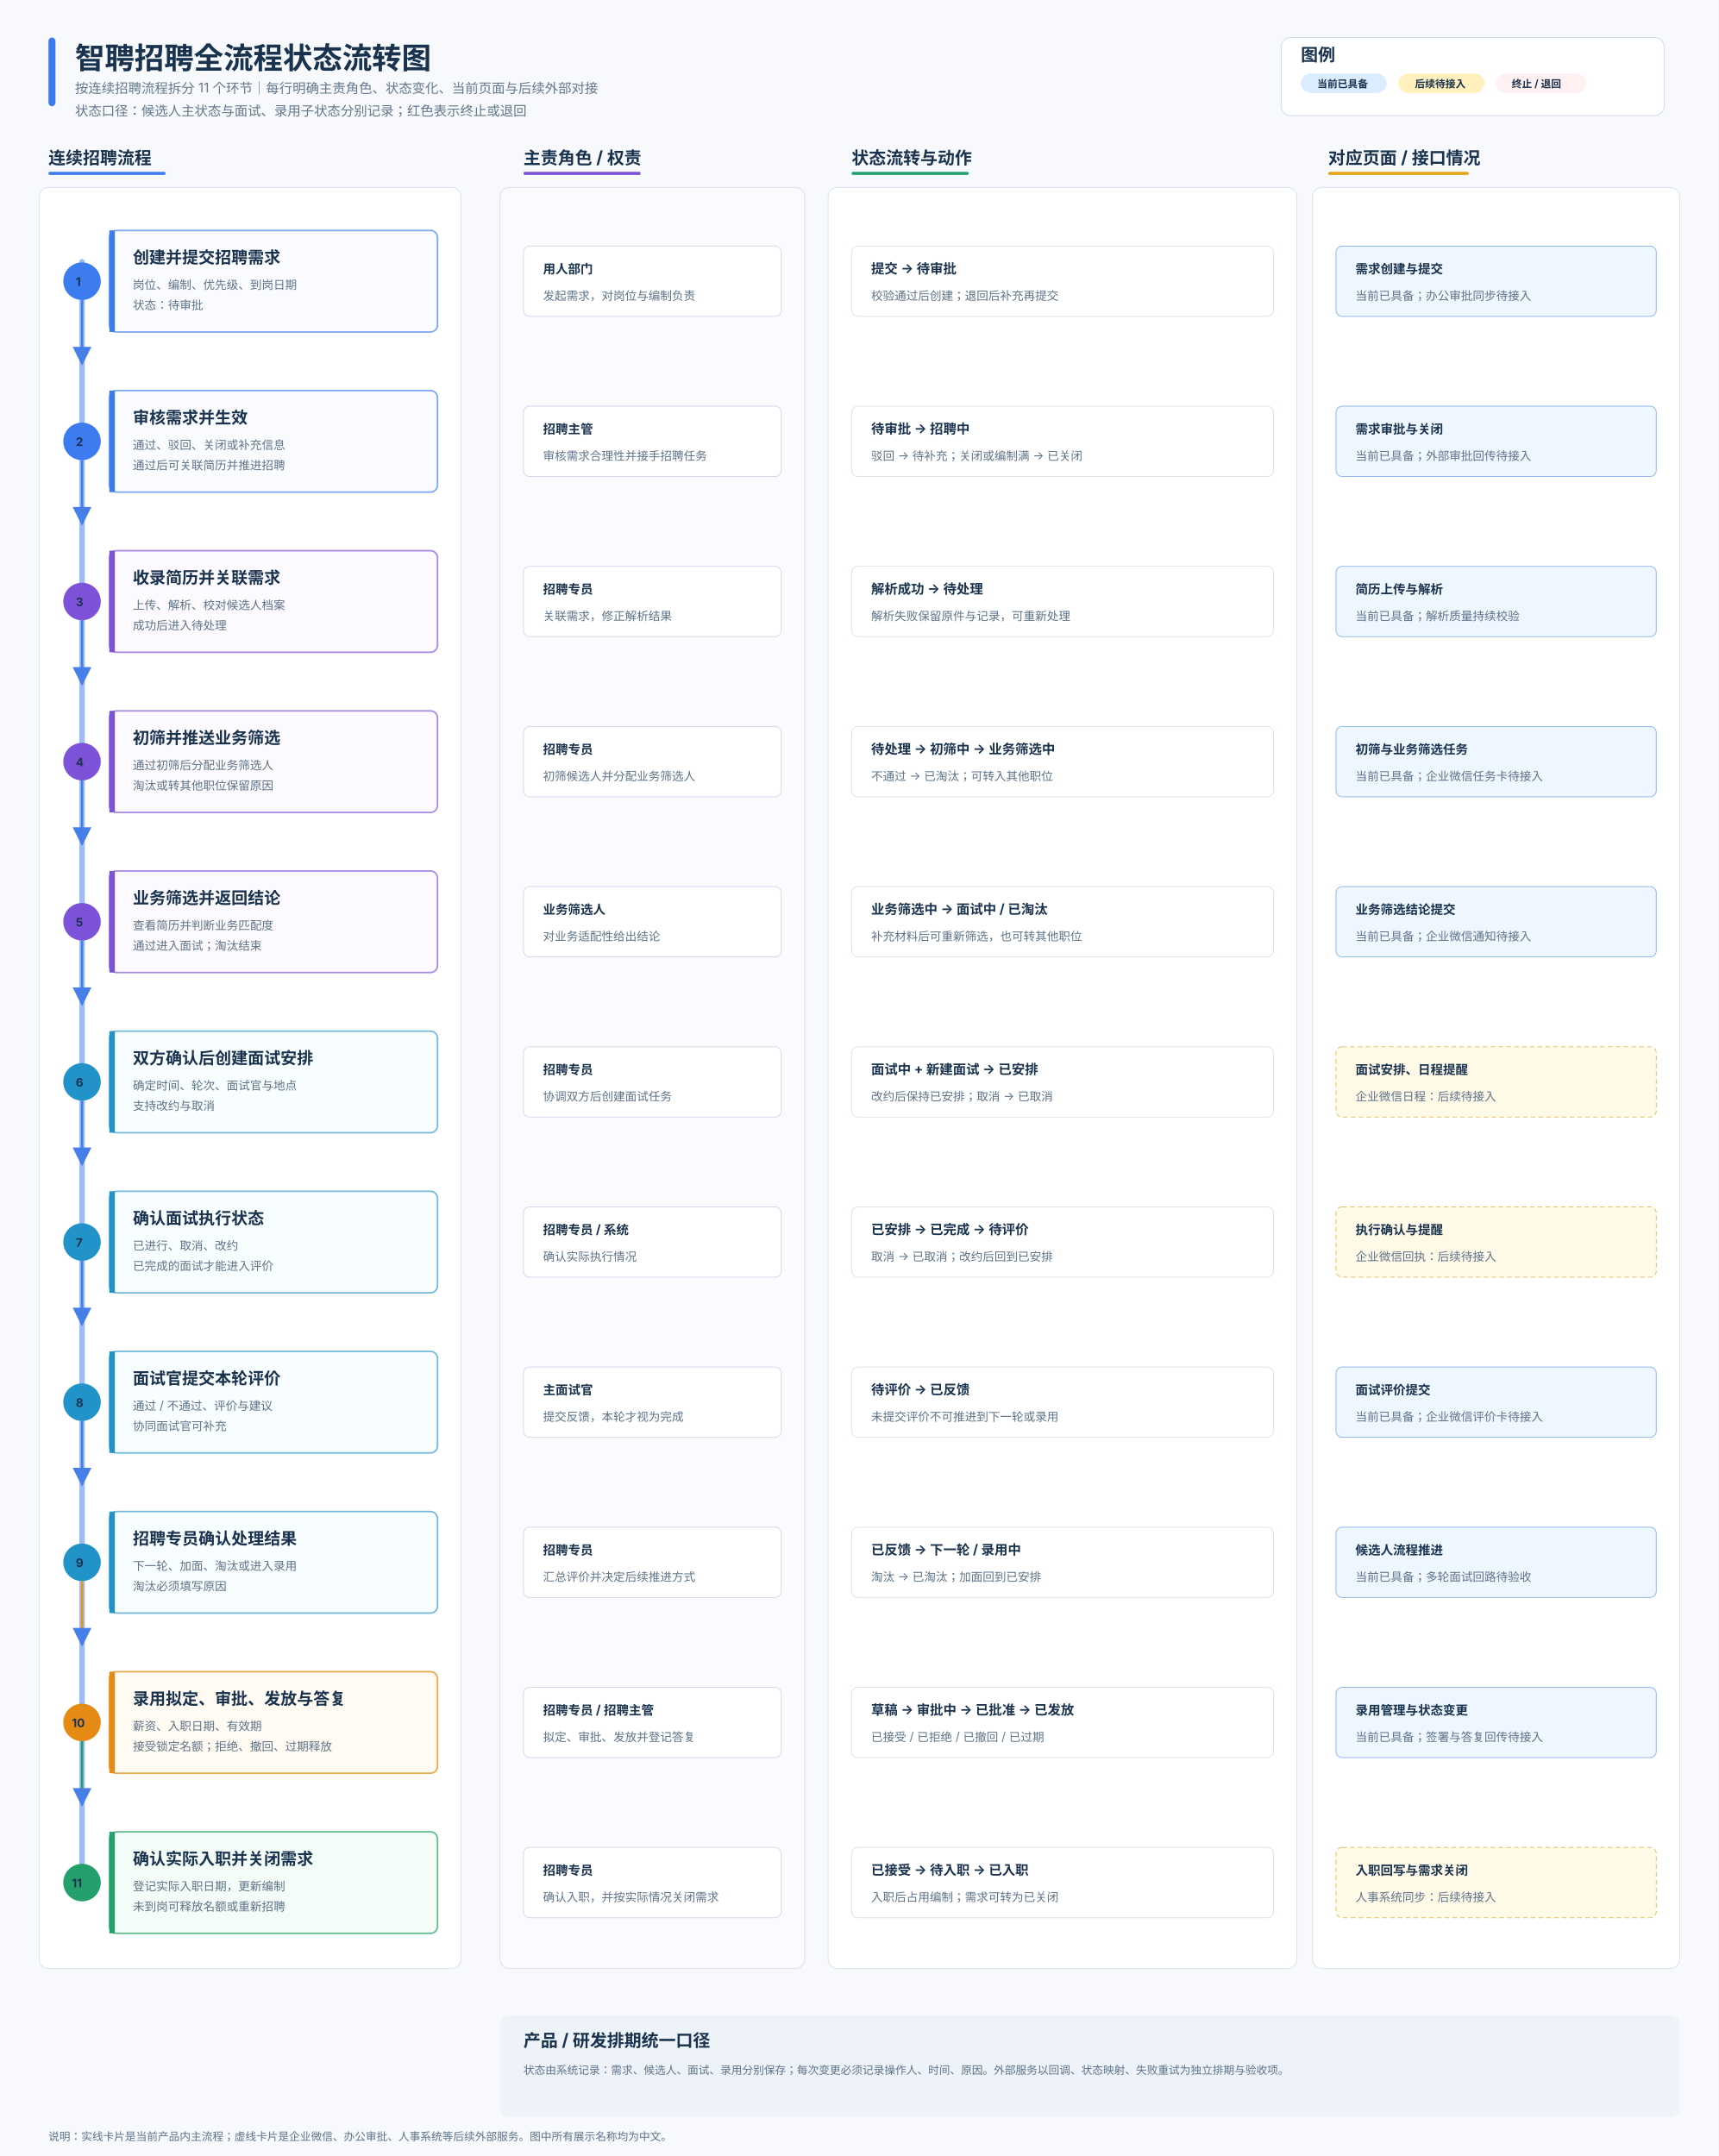
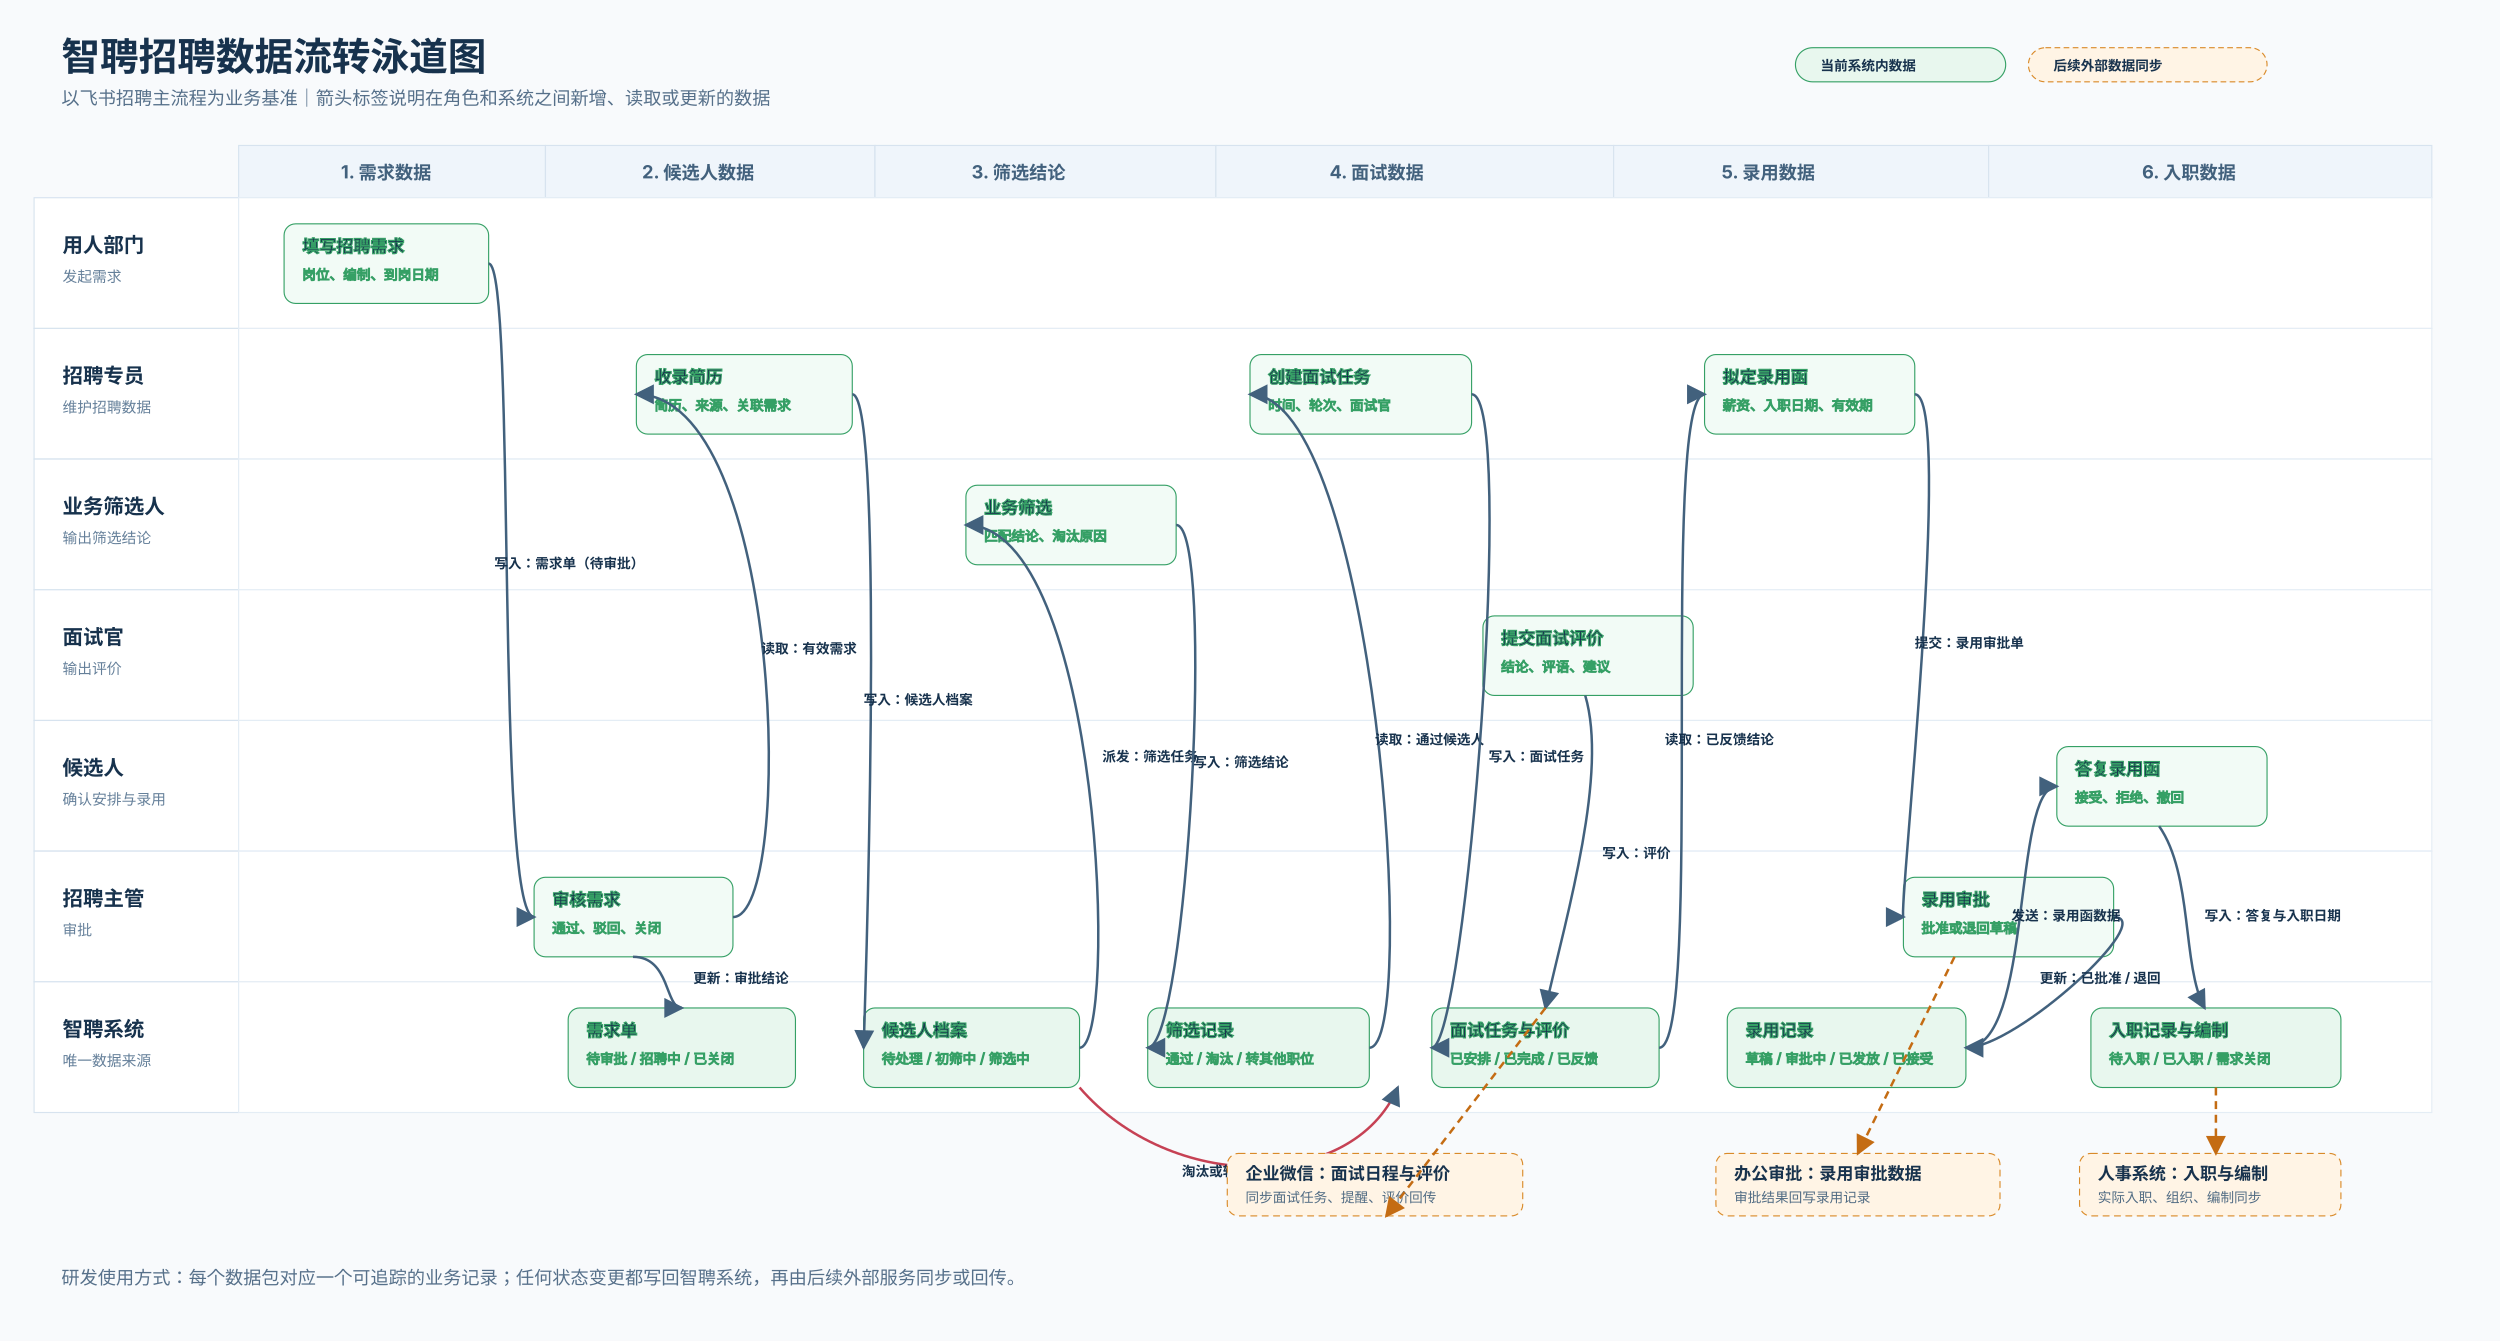
- <svg xmlns="http://www.w3.org/2000/svg" width="2200" height="2760" viewBox="0 0 2200 2760" role="img" aria-labelledby="title desc">
+ <svg xmlns="http://www.w3.org/2000/svg" width="2200" height="1180" viewBox="0 0 2200 1180" role="img" aria-labelledby="title desc">
  <defs>
-     <marker id="a" markerWidth="10" markerHeight="10" refX="7" refY="4" orient="auto">
-       <path d="M0 0L0 8 8 4z" fill="#477fe8" />
+     <marker id="arrow" markerWidth="9" markerHeight="9" refX="7" refY="4" orient="auto">
+       <path d="M0 0L0 8 8 4z" fill="#42617d" />
    </marker>
-     <style>text{font-family:-apple-system,BlinkMacSystemFont,'PingFang SC','Microsoft YaHei',sans-serif;fill:#19324d}.t{font-size:38px;font-weight:700}.s{font-size:17px;fill:#62778c}.h{font-size:22px;font-weight:700}.n{font-size:15px;font-weight:700}.ct{font-size:21px;font-weight:700}.d{font-size:15px;fill:#5d7287}.r{font-size:16px;font-weight:700}.ac{font-size:17px;font-weight:700}.i{font-size:16px;font-weight:700}.tag{font-size:13px;font-weight:700}.f{font-size:14px;fill:#5d7287}</style>
+     <marker id="futureArrow" markerWidth="9" markerHeight="9" refX="7" refY="4" orient="auto">
+       <path d="M0 0L0 8 8 4z" fill="#c46c13" />
+     </marker>
+     <style>text{font-family:-apple-system,BlinkMacSystemFont,'PingFang SC','Microsoft YaHei',sans-serif;fill:#17324d}.title{font-size:34px;font-weight:700}.sub{font-size:16px;fill:#56708a}.phase{font-size:16px;font-weight:700;fill:#42617d}.lane{font-size:18px;font-weight:700}.laneSub{font-size:13px;fill:#65809a}.nodeTitle{font-size:15px;font-weight:700}.nodeData{font-size:12px;fill:#506b83}.packet{font-size:12px;font-weight:700}.edge{fill:none;stroke:#42617d;stroke-width:2.2;marker-end:url(#arrow)}.future{fill:none;stroke:#c46c13;stroke-width:2.2;stroke-dasharray:7 5;marker-end:url(#futureArrow)}.reject{fill:none;stroke:#c64154;stroke-width:2.2;marker-end:url(#arrow)}</style>
  </defs>
-   <rect width="2200" height="2760" fill="#f7f9fc" />
-   <rect x="62" y="48" width="9" height="88" rx="5" fill="#3d7bf0" />
-   <text x="96" y="88" class="t">智聘招聘全流程状态流转图</text>
-   <text x="96" y="119" class="s">按连续招聘流程拆分 11 个环节｜每行明确主责角色、状态变化、当前页面与后续外部对接</text>
-   <text x="96" y="148" class="s">状态口径：候选人主状态与面试、录用子状态分别记录；红色表示终止或退回</text>
-   <rect x="1640" y="48" width="490" height="100" rx="12" fill="#fff" stroke="#ccd9e6" />
-   <text x="1665" y="78" class="h">图例</text>
-   <rect x="1665" y="94" width="110" height="25" rx="13" fill="#dcecff" />
-   <text x="1686" y="112" class="tag" fill="#2865bd">当前已具备</text>
-   <rect x="1790" y="94" width="110" height="25" rx="13" fill="#fff0be" />
-   <text x="1811" y="112" class="tag" fill="#9b6800">后续待接入</text>
-   <rect x="1915" y="94" width="115" height="25" rx="13" fill="#fff0f1" />
-   <text x="1935" y="112" class="tag" fill="#b33949">终止 / 退回</text>
-   <text x="62" y="210" class="h">连续招聘流程</text>
-   <rect x="62" y="220" width="150" height="4" rx="2" fill="#3d7bf0" />
-   <text x="670" y="210" class="h">主责角色 / 权责</text>
-   <rect x="670" y="220" width="150" height="4" rx="2" fill="#7c52d9" />
-   <text x="1090" y="210" class="h">状态流转与动作</text>
-   <rect x="1090" y="220" width="150" height="4" rx="2" fill="#21a170" />
-   <text x="1700" y="210" class="h">对应页面 / 接口情况</text>
-   <rect x="1700" y="220" width="180" height="4" rx="2" fill="#e5a314" />
-   <rect x="50" y="240" width="540" height="2280" rx="12" fill="#fff" stroke="#d5e0ed" />
-   <rect x="640" y="240" width="390" height="2280" rx="12" fill="#fbfaff" stroke="#ddd8ed" />
-   <rect x="1060" y="240" width="600" height="2280" rx="12" fill="#fff" stroke="#d5e0ed" />
-   <rect x="1680" y="240" width="470" height="2280" rx="12" fill="#fff" stroke="#d5e0ed" />
-   <path d="M105 335L105 2390" fill="none" stroke="#9ebdf6" stroke-width="7" stroke-linecap="round" />
-   <g transform="translate(0 0)">
-     <circle cx="105" cy="360" r="24" fill="#3d7bf0" />
-     <text x="97" y="366" class="n" fill="#fff">1</text>
-     <rect x="140" y="295" width="420" height="130" rx="9" fill="#f9fbff" stroke="#7fa7ef" stroke-width="2" />
-     <rect x="140" y="295" width="7" height="130" fill="#3d7bf0" />
-     <text x="170" y="337" class="ct">创建并提交招聘需求</text>
-     <text x="170" y="370" class="d">岗位、编制、优先级、到岗日期</text>
-     <text x="170" y="396" class="d">状态：待审批</text>
-     <rect x="670" y="315" width="330" height="90" rx="8" fill="#fff" stroke="#d8d0eb" />
-     <text x="695" y="350" class="r">用人部门</text>
-     <text x="695" y="384" class="d">发起需求，对岗位与编制负责</text>
-     <rect x="1090" y="315" width="540" height="90" rx="8" fill="#fff" stroke="#d7e1ea" />
-     <text x="1115" y="350" class="ac">提交 → 待审批</text>
-     <text x="1115" y="384" class="d">校验通过后创建；退回后补充再提交</text>
-     <rect x="1710" y="315" width="410" height="90" rx="8" fill="#eef6ff" stroke="#8ab2eb" />
-     <text x="1735" y="350" class="i">需求创建与提交</text>
-     <text x="1735" y="384" class="d">当前已具备；办公审批同步待接入</text>
-     <path d="M105 384L105 465" fill="none" stroke="#477fe8" stroke-width="3" marker-end="url(#a)" />
+   <rect width="2200" height="1180" fill="#f8fafc" />
+   <text x="54" y="62" class="title">智聘招聘数据流转泳道图</text>
+   <text x="54" y="92" class="sub">以飞书招聘主流程为业务基准｜箭头标签说明在角色和系统之间新增、读取或更新的数据</text>
+   <rect x="1580" y="42" width="185" height="30" rx="15" fill="#e8f7ee" stroke="#35a065" />
+   <text x="1602" y="62" class="packet" fill="#17653d">当前系统内数据</text>
+   <rect x="1785" y="42" width="210" height="30" rx="15" fill="#fff4e5" stroke="#d98a29" stroke-dasharray="5 3" />
+   <text x="1807" y="62" class="packet" fill="#9b5811">后续外部数据同步</text>
+   <g fill="#eff5fb" stroke="#d7e3ef">
+     <rect x="210" y="128" width="270" height="46" />
+     <rect x="480" y="128" width="290" height="46" />
+     <rect x="770" y="128" width="300" height="46" />
+     <rect x="1070" y="128" width="350" height="46" />
+     <rect x="1420" y="128" width="330" height="46" />
+     <rect x="1750" y="128" width="390" height="46" />
  </g>
-   <g transform="translate(0 205)">
-     <circle cx="105" cy="360" r="24" fill="#3d7bf0" />
-     <text x="97" y="366" class="n" fill="#fff">2</text>
-     <rect x="140" y="295" width="420" height="130" rx="9" fill="#f9fbff" stroke="#7fa7ef" stroke-width="2" />
-     <rect x="140" y="295" width="7" height="130" fill="#3d7bf0" />
-     <text x="170" y="337" class="ct">审核需求并生效</text>
-     <text x="170" y="370" class="d">通过、驳回、关闭或补充信息</text>
-     <text x="170" y="396" class="d">通过后可关联简历并推进招聘</text>
-     <rect x="670" y="315" width="330" height="90" rx="8" fill="#fff" stroke="#d8d0eb" />
-     <text x="695" y="350" class="r">招聘主管</text>
-     <text x="695" y="384" class="d">审核需求合理性并接手招聘任务</text>
-     <rect x="1090" y="315" width="540" height="90" rx="8" fill="#fff" stroke="#d7e1ea" />
-     <text x="1115" y="350" class="ac">待审批 → 招聘中</text>
-     <text x="1115" y="384" class="d">驳回 → 待补充；关闭或编制满 → 已关闭</text>
-     <rect x="1710" y="315" width="410" height="90" rx="8" fill="#eef6ff" stroke="#8ab2eb" />
-     <text x="1735" y="350" class="i">需求审批与关闭</text>
-     <text x="1735" y="384" class="d">当前已具备；外部审批回传待接入</text>
-     <path d="M105 384L105 465" fill="none" stroke="#477fe8" stroke-width="3" marker-end="url(#a)" />
+   <text x="300" y="157" class="phase">1. 需求数据</text>
+   <text x="565" y="157" class="phase">2. 候选人数据</text>
+   <text x="855" y="157" class="phase">3. 筛选结论</text>
+   <text x="1170" y="157" class="phase">4. 面试数据</text>
+   <text x="1515" y="157" class="phase">5. 录用数据</text>
+   <text x="1885" y="157" class="phase">6. 入职数据</text>
+   <g fill="#fff" stroke="#d7e3ef">
+     <rect x="30" y="174" width="180" height="115" />
+     <rect x="30" y="289" width="180" height="115" />
+     <rect x="30" y="404" width="180" height="115" />
+     <rect x="30" y="519" width="180" height="115" />
+     <rect x="30" y="634" width="180" height="115" />
+     <rect x="30" y="749" width="180" height="115" />
+     <rect x="30" y="864" width="180" height="115" />
  </g>
-   <g transform="translate(0 410)">
-     <circle cx="105" cy="360" r="24" fill="#7c52d9" />
-     <text x="97" y="366" class="n" fill="#fff">3</text>
-     <rect x="140" y="295" width="420" height="130" rx="9" fill="#fcfaff" stroke="#a88ae4" stroke-width="2" />
-     <rect x="140" y="295" width="7" height="130" fill="#7c52d9" />
-     <text x="170" y="337" class="ct">收录简历并关联需求</text>
-     <text x="170" y="370" class="d">上传、解析、校对候选人档案</text>
-     <text x="170" y="396" class="d">成功后进入待处理</text>
-     <rect x="670" y="315" width="330" height="90" rx="8" fill="#fff" stroke="#d8d0eb" />
-     <text x="695" y="350" class="r">招聘专员</text>
-     <text x="695" y="384" class="d">关联需求，修正解析结果</text>
-     <rect x="1090" y="315" width="540" height="90" rx="8" fill="#fff" stroke="#d7e1ea" />
-     <text x="1115" y="350" class="ac">解析成功 → 待处理</text>
-     <text x="1115" y="384" class="d">解析失败保留原件与记录，可重新处理</text>
-     <rect x="1710" y="315" width="410" height="90" rx="8" fill="#eef6ff" stroke="#8ab2eb" />
-     <text x="1735" y="350" class="i">简历上传与解析</text>
-     <text x="1735" y="384" class="d">当前已具备；解析质量持续校验</text>
-     <path d="M105 384L105 465" fill="none" stroke="#477fe8" stroke-width="3" marker-end="url(#a)" />
+   <g fill="#fff" stroke="#e4edf5">
+     <rect x="210" y="174" width="1930" height="115" />
+     <rect x="210" y="289" width="1930" height="115" />
+     <rect x="210" y="404" width="1930" height="115" />
+     <rect x="210" y="519" width="1930" height="115" />
+     <rect x="210" y="634" width="1930" height="115" />
+     <rect x="210" y="749" width="1930" height="115" />
+     <rect x="210" y="864" width="1930" height="115" />
  </g>
-   <g transform="translate(0 615)">
-     <circle cx="105" cy="360" r="24" fill="#7c52d9" />
-     <text x="97" y="366" class="n" fill="#fff">4</text>
-     <rect x="140" y="295" width="420" height="130" rx="9" fill="#fcfaff" stroke="#a88ae4" stroke-width="2" />
-     <rect x="140" y="295" width="7" height="130" fill="#7c52d9" />
-     <text x="170" y="337" class="ct">初筛并推送业务筛选</text>
-     <text x="170" y="370" class="d">通过初筛后分配业务筛选人</text>
-     <text x="170" y="396" class="d">淘汰或转其他职位保留原因</text>
-     <rect x="670" y="315" width="330" height="90" rx="8" fill="#fff" stroke="#d8d0eb" />
-     <text x="695" y="350" class="r">招聘专员</text>
-     <text x="695" y="384" class="d">初筛候选人并分配业务筛选人</text>
-     <rect x="1090" y="315" width="540" height="90" rx="8" fill="#fff" stroke="#d7e1ea" />
-     <text x="1115" y="350" class="ac">待处理 → 初筛中 → 业务筛选中</text>
-     <text x="1115" y="384" class="d">不通过 → 已淘汰；可转入其他职位</text>
-     <rect x="1710" y="315" width="410" height="90" rx="8" fill="#eef6ff" stroke="#8ab2eb" />
-     <text x="1735" y="350" class="i">初筛与业务筛选任务</text>
-     <text x="1735" y="384" class="d">当前已具备；企业微信任务卡待接入</text>
-     <path d="M105 384L105 465" fill="none" stroke="#477fe8" stroke-width="3" marker-end="url(#a)" />
+   <g>
+     <text x="55" y="222" class="lane">用人部门</text>
+     <text x="55" y="248" class="laneSub">发起需求</text>
+     <text x="55" y="337" class="lane">招聘专员</text>
+     <text x="55" y="363" class="laneSub">维护招聘数据</text>
+     <text x="55" y="452" class="lane">业务筛选人</text>
+     <text x="55" y="478" class="laneSub">输出筛选结论</text>
+     <text x="55" y="567" class="lane">面试官</text>
+     <text x="55" y="593" class="laneSub">输出评价</text>
+     <text x="55" y="682" class="lane">候选人</text>
+     <text x="55" y="708" class="laneSub">确认安排与录用</text>
+     <text x="55" y="797" class="lane">招聘主管</text>
+     <text x="55" y="823" class="laneSub">审批</text>
+     <text x="55" y="912" class="lane">智聘系统</text>
+     <text x="55" y="938" class="laneSub">唯一数据来源</text>
  </g>
-   <g transform="translate(0 820)">
-     <circle cx="105" cy="360" r="24" fill="#7c52d9" />
-     <text x="97" y="366" class="n" fill="#fff">5</text>
-     <rect x="140" y="295" width="420" height="130" rx="9" fill="#fcfaff" stroke="#a88ae4" stroke-width="2" />
-     <rect x="140" y="295" width="7" height="130" fill="#7c52d9" />
-     <text x="170" y="337" class="ct">业务筛选并返回结论</text>
-     <text x="170" y="370" class="d">查看简历并判断业务匹配度</text>
-     <text x="170" y="396" class="d">通过进入面试；淘汰结束</text>
-     <rect x="670" y="315" width="330" height="90" rx="8" fill="#fff" stroke="#d8d0eb" />
-     <text x="695" y="350" class="r">业务筛选人</text>
-     <text x="695" y="384" class="d">对业务适配性给出结论</text>
-     <rect x="1090" y="315" width="540" height="90" rx="8" fill="#fff" stroke="#d7e1ea" />
-     <text x="1115" y="350" class="ac">业务筛选中 → 面试中 / 已淘汰</text>
-     <text x="1115" y="384" class="d">补充材料后可重新筛选，也可转其他职位</text>
-     <rect x="1710" y="315" width="410" height="90" rx="8" fill="#eef6ff" stroke="#8ab2eb" />
-     <text x="1735" y="350" class="i">业务筛选结论提交</text>
-     <text x="1735" y="384" class="d">当前已具备；企业微信通知待接入</text>
-     <path d="M105 384L105 465" fill="none" stroke="#477fe8" stroke-width="3" marker-end="url(#a)" />
+   <g stroke="#35a065" fill="#f2fbf6">
+     <rect x="250" y="197" width="180" height="70" rx="10" />
+     <text x="266" y="222" class="nodeTitle">填写招聘需求</text>
+     <text x="266" y="246" class="nodeData">岗位、编制、到岗日期</text>
  </g>
-   <g transform="translate(0 1025)">
-     <circle cx="105" cy="360" r="24" fill="#2193c8" />
-     <text x="97" y="366" class="n" fill="#fff">6</text>
-     <rect x="140" y="295" width="420" height="130" rx="9" fill="#f8fdff" stroke="#75badc" stroke-width="2" />
-     <rect x="140" y="295" width="7" height="130" fill="#2193c8" />
-     <text x="170" y="337" class="ct">双方确认后创建面试安排</text>
-     <text x="170" y="370" class="d">确定时间、轮次、面试官与地点</text>
-     <text x="170" y="396" class="d">支持改约与取消</text>
-     <rect x="670" y="315" width="330" height="90" rx="8" fill="#fff" stroke="#d8d0eb" />
-     <text x="695" y="350" class="r">招聘专员</text>
-     <text x="695" y="384" class="d">协调双方后创建面试任务</text>
-     <rect x="1090" y="315" width="540" height="90" rx="8" fill="#fff" stroke="#d7e1ea" />
-     <text x="1115" y="350" class="ac">面试中 + 新建面试 → 已安排</text>
-     <text x="1115" y="384" class="d">改约后保持已安排；取消 → 已取消</text>
-     <rect x="1710" y="315" width="410" height="90" rx="8" fill="#fff9e8" stroke="#dfbd59" stroke-dasharray="6 4" />
-     <text x="1735" y="350" class="i">面试安排、日程提醒</text>
-     <text x="1735" y="384" class="d">企业微信日程：后续待接入</text>
-     <path d="M105 384L105 465" fill="none" stroke="#477fe8" stroke-width="3" marker-end="url(#a)" />
+   <g stroke="#35a065" fill="#f2fbf6">
+     <rect x="470" y="772" width="175" height="70" rx="10" />
+     <text x="486" y="797" class="nodeTitle">审核需求</text>
+     <text x="486" y="821" class="nodeData">通过、驳回、关闭</text>
  </g>
-   <g transform="translate(0 1230)">
-     <circle cx="105" cy="360" r="24" fill="#2193c8" />
-     <text x="97" y="366" class="n" fill="#fff">7</text>
-     <rect x="140" y="295" width="420" height="130" rx="9" fill="#f8fdff" stroke="#75badc" stroke-width="2" />
-     <rect x="140" y="295" width="7" height="130" fill="#2193c8" />
-     <text x="170" y="337" class="ct">确认面试执行状态</text>
-     <text x="170" y="370" class="d">已进行、取消、改约</text>
-     <text x="170" y="396" class="d">已完成的面试才能进入评价</text>
-     <rect x="670" y="315" width="330" height="90" rx="8" fill="#fff" stroke="#d8d0eb" />
-     <text x="695" y="350" class="r">招聘专员 / 系统</text>
-     <text x="695" y="384" class="d">确认实际执行情况</text>
-     <rect x="1090" y="315" width="540" height="90" rx="8" fill="#fff" stroke="#d7e1ea" />
-     <text x="1115" y="350" class="ac">已安排 → 已完成 → 待评价</text>
-     <text x="1115" y="384" class="d">取消 → 已取消；改约后回到已安排</text>
-     <rect x="1710" y="315" width="410" height="90" rx="8" fill="#fff9e8" stroke="#dfbd59" stroke-dasharray="6 4" />
-     <text x="1735" y="350" class="i">执行确认与提醒</text>
-     <text x="1735" y="384" class="d">企业微信回执：后续待接入</text>
-     <path d="M105 384L105 465" fill="none" stroke="#477fe8" stroke-width="3" marker-end="url(#a)" />
+   <g stroke="#35a065" fill="#e8f7ee">
+     <rect x="500" y="887" width="200" height="70" rx="10" />
+     <text x="516" y="912" class="nodeTitle">需求单</text>
+     <text x="516" y="936" class="nodeData">待审批 / 招聘中 / 已关闭</text>
  </g>
-   <g transform="translate(0 1435)">
-     <circle cx="105" cy="360" r="24" fill="#2193c8" />
-     <text x="97" y="366" class="n" fill="#fff">8</text>
-     <rect x="140" y="295" width="420" height="130" rx="9" fill="#f8fdff" stroke="#75badc" stroke-width="2" />
-     <rect x="140" y="295" width="7" height="130" fill="#2193c8" />
-     <text x="170" y="337" class="ct">面试官提交本轮评价</text>
-     <text x="170" y="370" class="d">通过 / 不通过、评价与建议</text>
-     <text x="170" y="396" class="d">协同面试官可补充</text>
-     <rect x="670" y="315" width="330" height="90" rx="8" fill="#fff" stroke="#d8d0eb" />
-     <text x="695" y="350" class="r">主面试官</text>
-     <text x="695" y="384" class="d">提交反馈，本轮才视为完成</text>
-     <rect x="1090" y="315" width="540" height="90" rx="8" fill="#fff" stroke="#d7e1ea" />
-     <text x="1115" y="350" class="ac">待评价 → 已反馈</text>
-     <text x="1115" y="384" class="d">未提交评价不可推进到下一轮或录用</text>
-     <rect x="1710" y="315" width="410" height="90" rx="8" fill="#eef6ff" stroke="#8ab2eb" />
-     <text x="1735" y="350" class="i">面试评价提交</text>
-     <text x="1735" y="384" class="d">当前已具备；企业微信评价卡待接入</text>
-     <path d="M105 384L105 465" fill="none" stroke="#477fe8" stroke-width="3" marker-end="url(#a)" />
+   <g stroke="#35a065" fill="#f2fbf6">
+     <rect x="560" y="312" width="190" height="70" rx="10" />
+     <text x="576" y="337" class="nodeTitle">收录简历</text>
+     <text x="576" y="361" class="nodeData">简历、来源、关联需求</text>
  </g>
-   <g transform="translate(0 1640)">
-     <circle cx="105" cy="360" r="24" fill="#2193c8" />
-     <text x="97" y="366" class="n" fill="#fff">9</text>
-     <rect x="140" y="295" width="420" height="130" rx="9" fill="#f8fdff" stroke="#75badc" stroke-width="2" />
-     <rect x="140" y="295" width="7" height="130" fill="#2193c8" />
-     <text x="170" y="337" class="ct">招聘专员确认处理结果</text>
-     <text x="170" y="370" class="d">下一轮、加面、淘汰或进入录用</text>
-     <text x="170" y="396" class="d">淘汰必须填写原因</text>
-     <rect x="670" y="315" width="330" height="90" rx="8" fill="#fff" stroke="#d8d0eb" />
-     <text x="695" y="350" class="r">招聘专员</text>
-     <text x="695" y="384" class="d">汇总评价并决定后续推进方式</text>
-     <rect x="1090" y="315" width="540" height="90" rx="8" fill="#fff" stroke="#d7e1ea" />
-     <text x="1115" y="350" class="ac">已反馈 → 下一轮 / 录用中</text>
-     <text x="1115" y="384" class="d">淘汰 → 已淘汰；加面回到已安排</text>
-     <rect x="1710" y="315" width="410" height="90" rx="8" fill="#eef6ff" stroke="#8ab2eb" />
-     <text x="1735" y="350" class="i">候选人流程推进</text>
-     <text x="1735" y="384" class="d">当前已具备；多轮面试回路待验收</text>
-     <path d="M105 384L105 465" fill="none" stroke="#e59616" stroke-width="3" marker-end="url(#a)" />
+   <g stroke="#35a065" fill="#e8f7ee">
+     <rect x="760" y="887" width="190" height="70" rx="10" />
+     <text x="776" y="912" class="nodeTitle">候选人档案</text>
+     <text x="776" y="936" class="nodeData">待处理 / 初筛中 / 筛选中</text>
  </g>
-   <g transform="translate(0 1845)">
-     <circle cx="105" cy="360" r="24" fill="#e58a14" />
-     <text x="92" y="366" class="n" fill="#fff">10</text>
-     <rect x="140" y="295" width="420" height="130" rx="9" fill="#fffaf2" stroke="#eba94d" stroke-width="2" />
-     <rect x="140" y="295" width="7" height="130" fill="#e58a14" />
-     <text x="170" y="337" class="ct">录用拟定、审批、发放与答复</text>
-     <text x="170" y="370" class="d">薪资、入职日期、有效期</text>
-     <text x="170" y="396" class="d">接受锁定名额；拒绝、撤回、过期释放</text>
-     <rect x="670" y="315" width="330" height="90" rx="8" fill="#fff" stroke="#d8d0eb" />
-     <text x="695" y="350" class="r">招聘专员 / 招聘主管</text>
-     <text x="695" y="384" class="d">拟定、审批、发放并登记答复</text>
-     <rect x="1090" y="315" width="540" height="90" rx="8" fill="#fff" stroke="#d7e1ea" />
-     <text x="1115" y="350" class="ac">草稿 → 审批中 → 已批准 → 已发放</text>
-     <text x="1115" y="384" class="d">已接受 / 已拒绝 / 已撤回 / 已过期</text>
-     <rect x="1710" y="315" width="410" height="90" rx="8" fill="#eef6ff" stroke="#8ab2eb" />
-     <text x="1735" y="350" class="i">录用管理与状态变更</text>
-     <text x="1735" y="384" class="d">当前已具备；签署与答复回传待接入</text>
-     <path d="M105 384L105 465" fill="none" stroke="#24a06d" stroke-width="3" marker-end="url(#a)" />
+   <g stroke="#35a065" fill="#f2fbf6">
+     <rect x="850" y="427" width="185" height="70" rx="10" />
+     <text x="866" y="452" class="nodeTitle">业务筛选</text>
+     <text x="866" y="476" class="nodeData">匹配结论、淘汰原因</text>
  </g>
-   <g transform="translate(0 2050)">
-     <circle cx="105" cy="360" r="24" fill="#24a06d" />
-     <text x="92" y="366" class="n" fill="#fff">11</text>
-     <rect x="140" y="295" width="420" height="130" rx="9" fill="#f4fcf8" stroke="#64bd91" stroke-width="2" />
-     <rect x="140" y="295" width="7" height="130" fill="#24a06d" />
-     <text x="170" y="337" class="ct">确认实际入职并关闭需求</text>
-     <text x="170" y="370" class="d">登记实际入职日期，更新编制</text>
-     <text x="170" y="396" class="d">未到岗可释放名额或重新招聘</text>
-     <rect x="670" y="315" width="330" height="90" rx="8" fill="#fff" stroke="#d8d0eb" />
-     <text x="695" y="350" class="r">招聘专员</text>
-     <text x="695" y="384" class="d">确认入职，并按实际情况关闭需求</text>
-     <rect x="1090" y="315" width="540" height="90" rx="8" fill="#fff" stroke="#d7e1ea" />
-     <text x="1115" y="350" class="ac">已接受 → 待入职 → 已入职</text>
-     <text x="1115" y="384" class="d">入职后占用编制；需求可转为已关闭</text>
-     <rect x="1710" y="315" width="410" height="90" rx="8" fill="#fff9e8" stroke="#dfbd59" stroke-dasharray="6 4" />
-     <text x="1735" y="350" class="i">入职回写与需求关闭</text>
-     <text x="1735" y="384" class="d">人事系统同步：后续待接入</text>
+   <g stroke="#35a065" fill="#e8f7ee">
+     <rect x="1010" y="887" width="195" height="70" rx="10" />
+     <text x="1026" y="912" class="nodeTitle">筛选记录</text>
+     <text x="1026" y="936" class="nodeData">通过 / 淘汰 / 转其他职位</text>
  </g>
-   <rect x="640" y="2580" width="1510" height="130" rx="12" fill="#edf3f8" />
-   <text x="670" y="2620" class="h">产品 / 研发排期统一口径</text>
-   <text x="670" y="2655" class="f">状态由系统记录：需求、候选人、面试、录用分别保存；每次变更必须记录操作人、时间、原因。外部服务以回调、状态映射、失败重试为独立排期与验收项。</text>
-   <text x="62" y="2740" class="f">说明：实线卡片是当前产品内主流程；虚线卡片是企业微信、办公审批、人事系统等后续外部服务。图中所有展示名称均为中文。</text>
+   <g stroke="#35a065" fill="#f2fbf6">
+     <rect x="1100" y="312" width="195" height="70" rx="10" />
+     <text x="1116" y="337" class="nodeTitle">创建面试任务</text>
+     <text x="1116" y="361" class="nodeData">时间、轮次、面试官</text>
+   </g>
+   <g stroke="#35a065" fill="#f2fbf6">
+     <rect x="1305" y="542" width="185" height="70" rx="10" />
+     <text x="1321" y="567" class="nodeTitle">提交面试评价</text>
+     <text x="1321" y="591" class="nodeData">结论、评语、建议</text>
+   </g>
+   <g stroke="#35a065" fill="#e8f7ee">
+     <rect x="1260" y="887" width="200" height="70" rx="10" />
+     <text x="1276" y="912" class="nodeTitle">面试任务与评价</text>
+     <text x="1276" y="936" class="nodeData">已安排 / 已完成 / 已反馈</text>
+   </g>
+   <g stroke="#35a065" fill="#f2fbf6">
+     <rect x="1500" y="312" width="185" height="70" rx="10" />
+     <text x="1516" y="337" class="nodeTitle">拟定录用函</text>
+     <text x="1516" y="361" class="nodeData">薪资、入职日期、有效期</text>
+   </g>
+   <g stroke="#35a065" fill="#f2fbf6">
+     <rect x="1675" y="772" width="185" height="70" rx="10" />
+     <text x="1691" y="797" class="nodeTitle">录用审批</text>
+     <text x="1691" y="821" class="nodeData">批准或退回草稿</text>
+   </g>
+   <g stroke="#35a065" fill="#f2fbf6">
+     <rect x="1810" y="657" width="185" height="70" rx="10" />
+     <text x="1826" y="682" class="nodeTitle">答复录用函</text>
+     <text x="1826" y="706" class="nodeData">接受、拒绝、撤回</text>
+   </g>
+   <g stroke="#35a065" fill="#e8f7ee">
+     <rect x="1520" y="887" width="210" height="70" rx="10" />
+     <text x="1536" y="912" class="nodeTitle">录用记录</text>
+     <text x="1536" y="936" class="nodeData">草稿 / 审批中 / 已发放 / 已接受</text>
+   </g>
+   <g stroke="#35a065" fill="#e8f7ee">
+     <rect x="1840" y="887" width="220" height="70" rx="10" />
+     <text x="1856" y="912" class="nodeTitle">入职记录与编制</text>
+     <text x="1856" y="936" class="nodeData">待入职 / 已入职 / 需求关闭</text>
+   </g>
+   <path class="edge" d="M430 232 C455 232 435 807 470 807" />
+   <text x="435" y="500" class="packet">写入：需求单（待审批）</text>
+   <path class="edge" d="M557 842 C590 842 585 887 600 887" />
+   <text x="610" y="865" class="packet">更新：审批结论</text>
+   <path class="edge" d="M645 807 C700 807 690 347 560 347" />
+   <text x="670" y="575" class="packet">读取：有效需求</text>
+   <path class="edge" d="M750 347 C780 347 760 922 760 922" />
+   <text x="760" y="620" class="packet">写入：候选人档案</text>
+   <path class="edge" d="M950 922 C985 922 970 462 850 462" />
+   <text x="970" y="670" class="packet">派发：筛选任务</text>
+   <path class="edge" d="M1035 462 C1070 462 1045 922 1010 922" />
+   <text x="1050" y="675" class="packet">写入：筛选结论</text>
+   <path class="edge" d="M1205 922 C1250 922 1210 347 1100 347" />
+   <text x="1210" y="655" class="packet">读取：通过候选人</text>
+   <path class="edge" d="M1295 347 C1335 347 1290 922 1260 922" />
+   <text x="1310" y="670" class="packet">写入：面试任务</text>
+   <path class="edge" d="M1395 612 C1415 680 1380 800 1360 887" />
+   <text x="1410" y="755" class="packet">写入：评价</text>
+   <path class="edge" d="M1460 922 C1500 922 1460 347 1500 347" />
+   <text x="1465" y="655" class="packet">读取：已反馈结论</text>
+   <path class="edge" d="M1685 347 C1720 347 1670 807 1675 807" />
+   <text x="1685" y="570" class="packet">提交：录用审批单</text>
+   <path class="edge" d="M1860 807 C1900 807 1775 922 1730 922" />
+   <text x="1795" y="865" class="packet">更新：已批准 / 退回</text>
+   <path class="edge" d="M1730 922 C1790 922 1770 692 1810 692" />
+   <text x="1770" y="810" class="packet">发送：录用函数据</text>
+   <path class="edge" d="M1900 727 C1930 770 1920 850 1940 887" />
+   <text x="1940" y="810" class="packet">写入：答复与入职日期</text>
+   <path class="reject" d="M950 957 C1030 1050 1190 1050 1230 957" />
+   <text x="1040" y="1035" class="packet" fill="#c64154">淘汰或转岗：保留原因与去向</text>
+   <rect x="1080" y="1015" width="260" height="55" rx="10" fill="#fff4e5" stroke="#d98a29" stroke-dasharray="6 4" />
+   <text x="1096" y="1038" class="nodeTitle" fill="#9b5811">企业微信：面试日程与评价</text>
+   <text x="1096" y="1058" class="nodeData">同步面试任务、提醒、评价回传</text>
+   <path class="future" d="M1360 887 L1220 1070" />
+   <rect x="1510" y="1015" width="250" height="55" rx="10" fill="#fff4e5" stroke="#d98a29" stroke-dasharray="6 4" />
+   <text x="1526" y="1038" class="nodeTitle" fill="#9b5811">办公审批：录用审批数据</text>
+   <text x="1526" y="1058" class="nodeData">审批结果回写录用记录</text>
+   <path class="future" d="M1720 842 L1635 1015" />
+   <rect x="1830" y="1015" width="230" height="55" rx="10" fill="#fff4e5" stroke="#d98a29" stroke-dasharray="6 4" />
+   <text x="1846" y="1038" class="nodeTitle" fill="#9b5811">人事系统：入职与编制</text>
+   <text x="1846" y="1058" class="nodeData">实际入职、组织、编制同步</text>
+   <path class="future" d="M1950 957 L1950 1015" />
+   <text x="54" y="1130" class="sub">研发使用方式：每个数据包对应一个可追踪的业务记录；任何状态变更都写回智聘系统，再由后续外部服务同步或回传。</text>
</svg>
